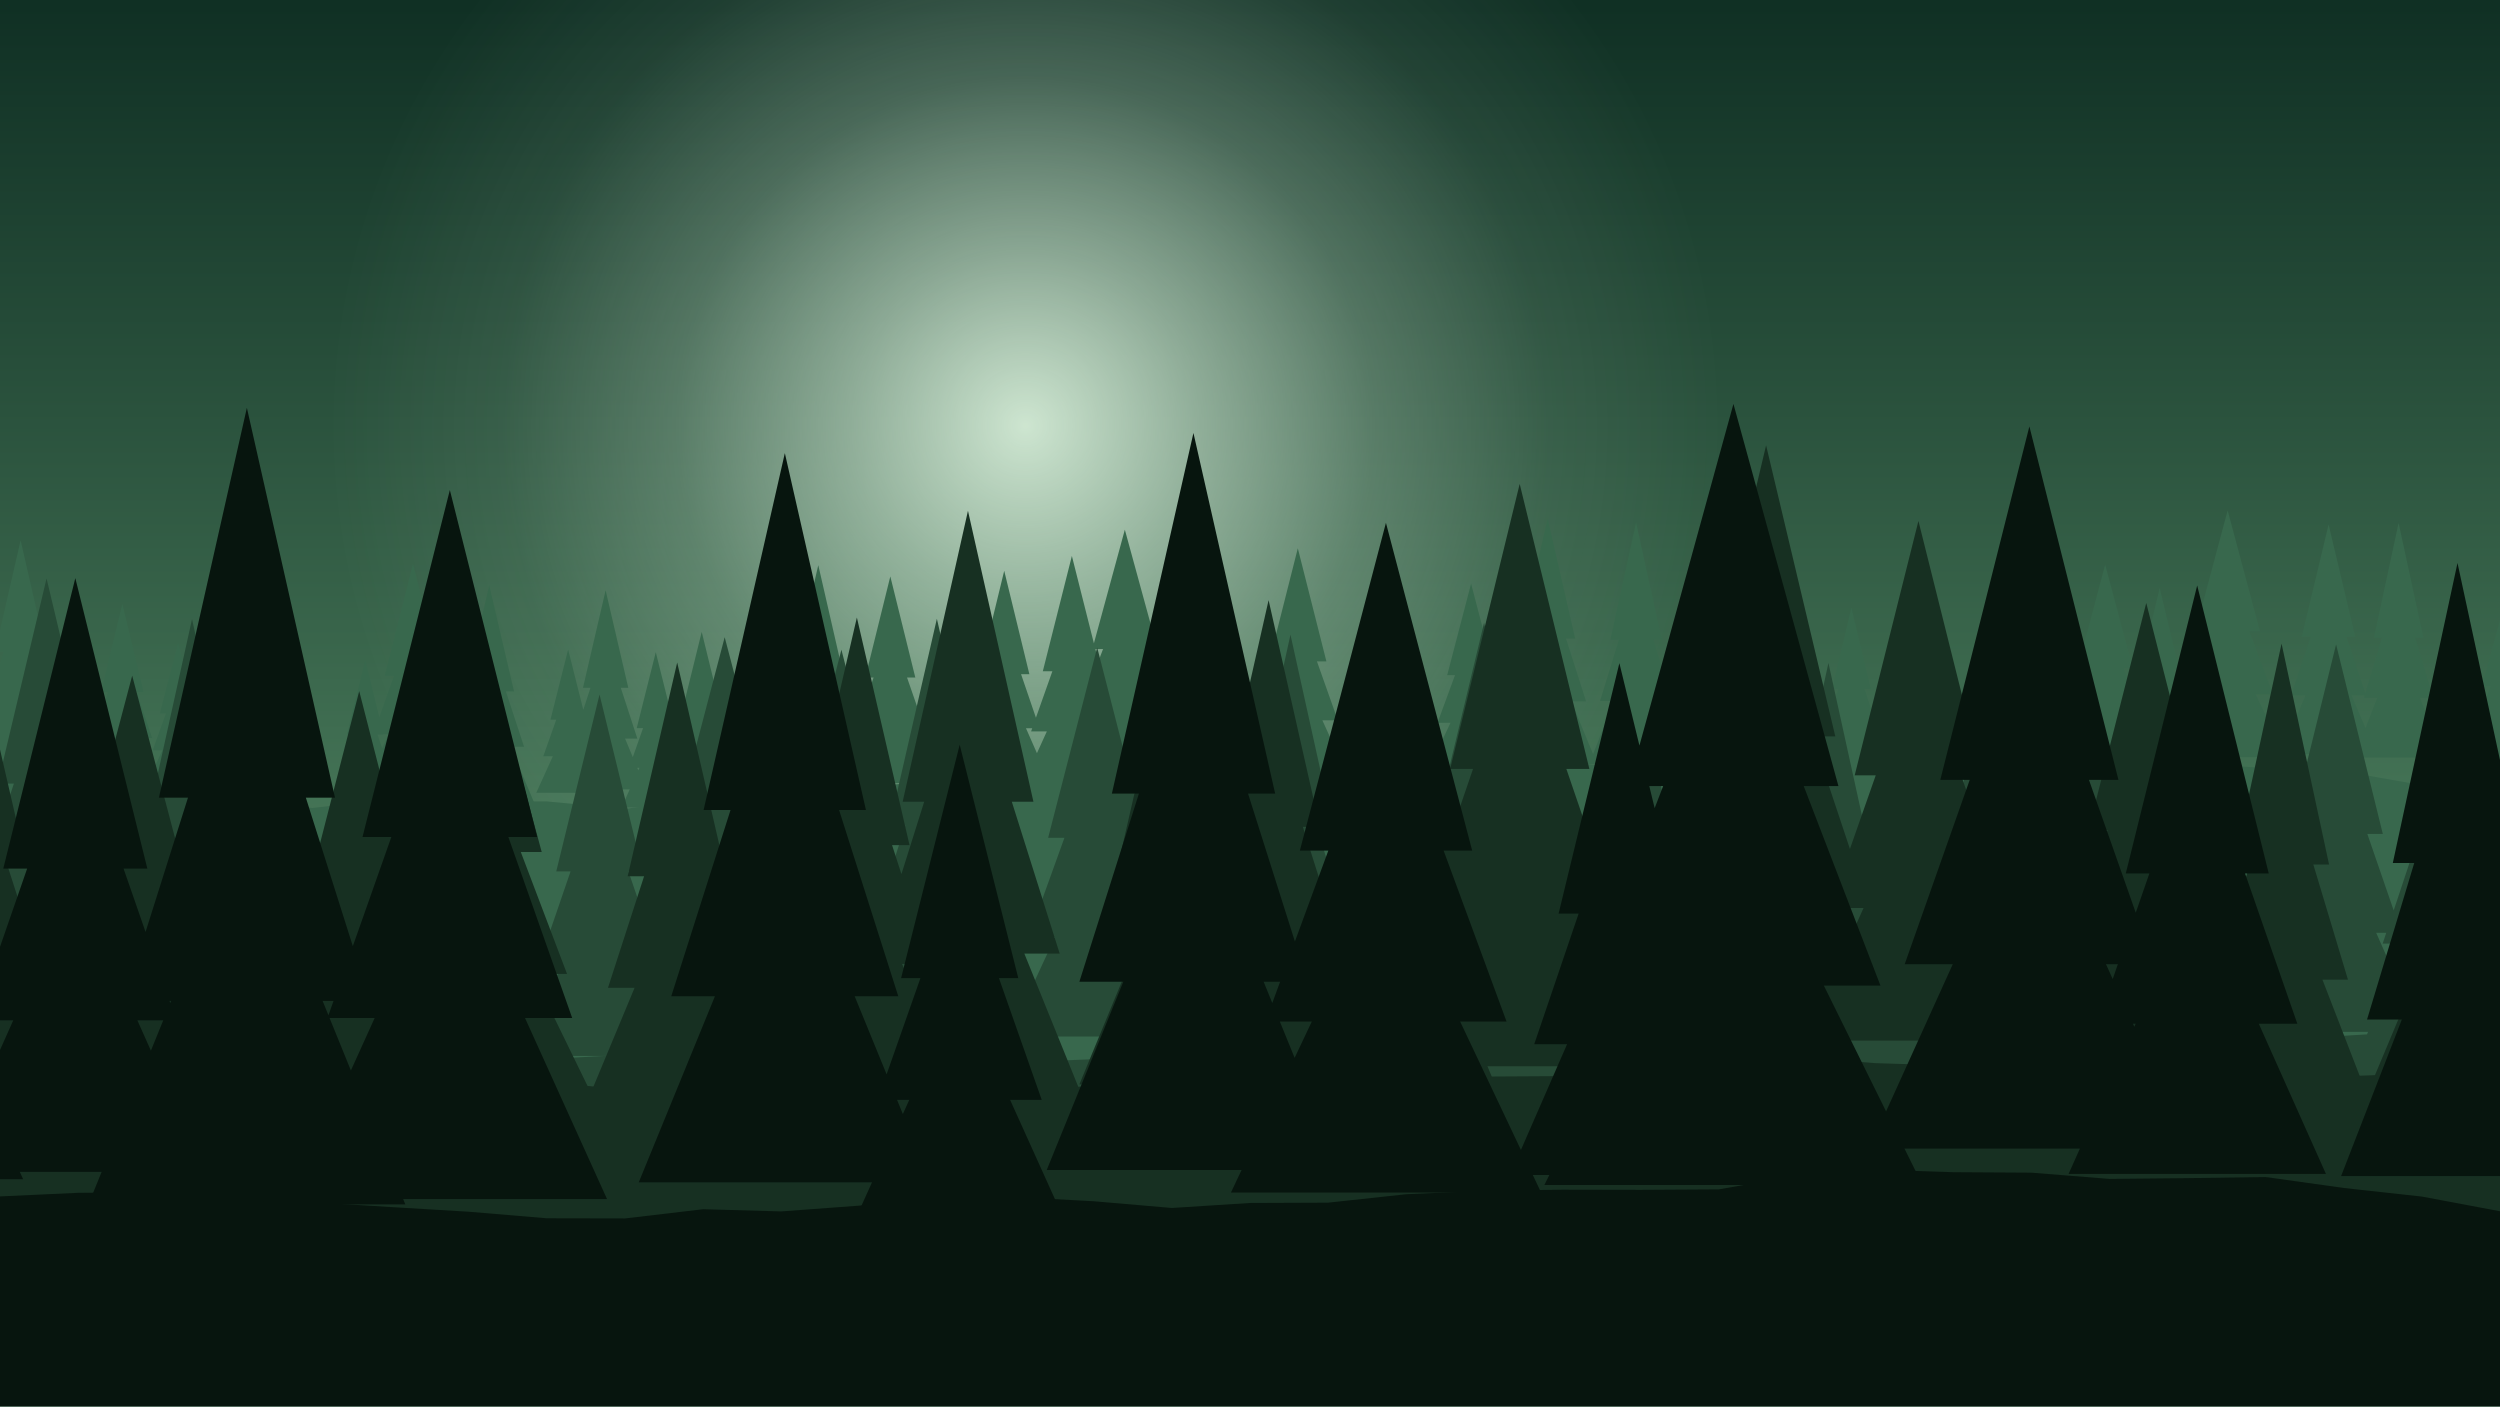
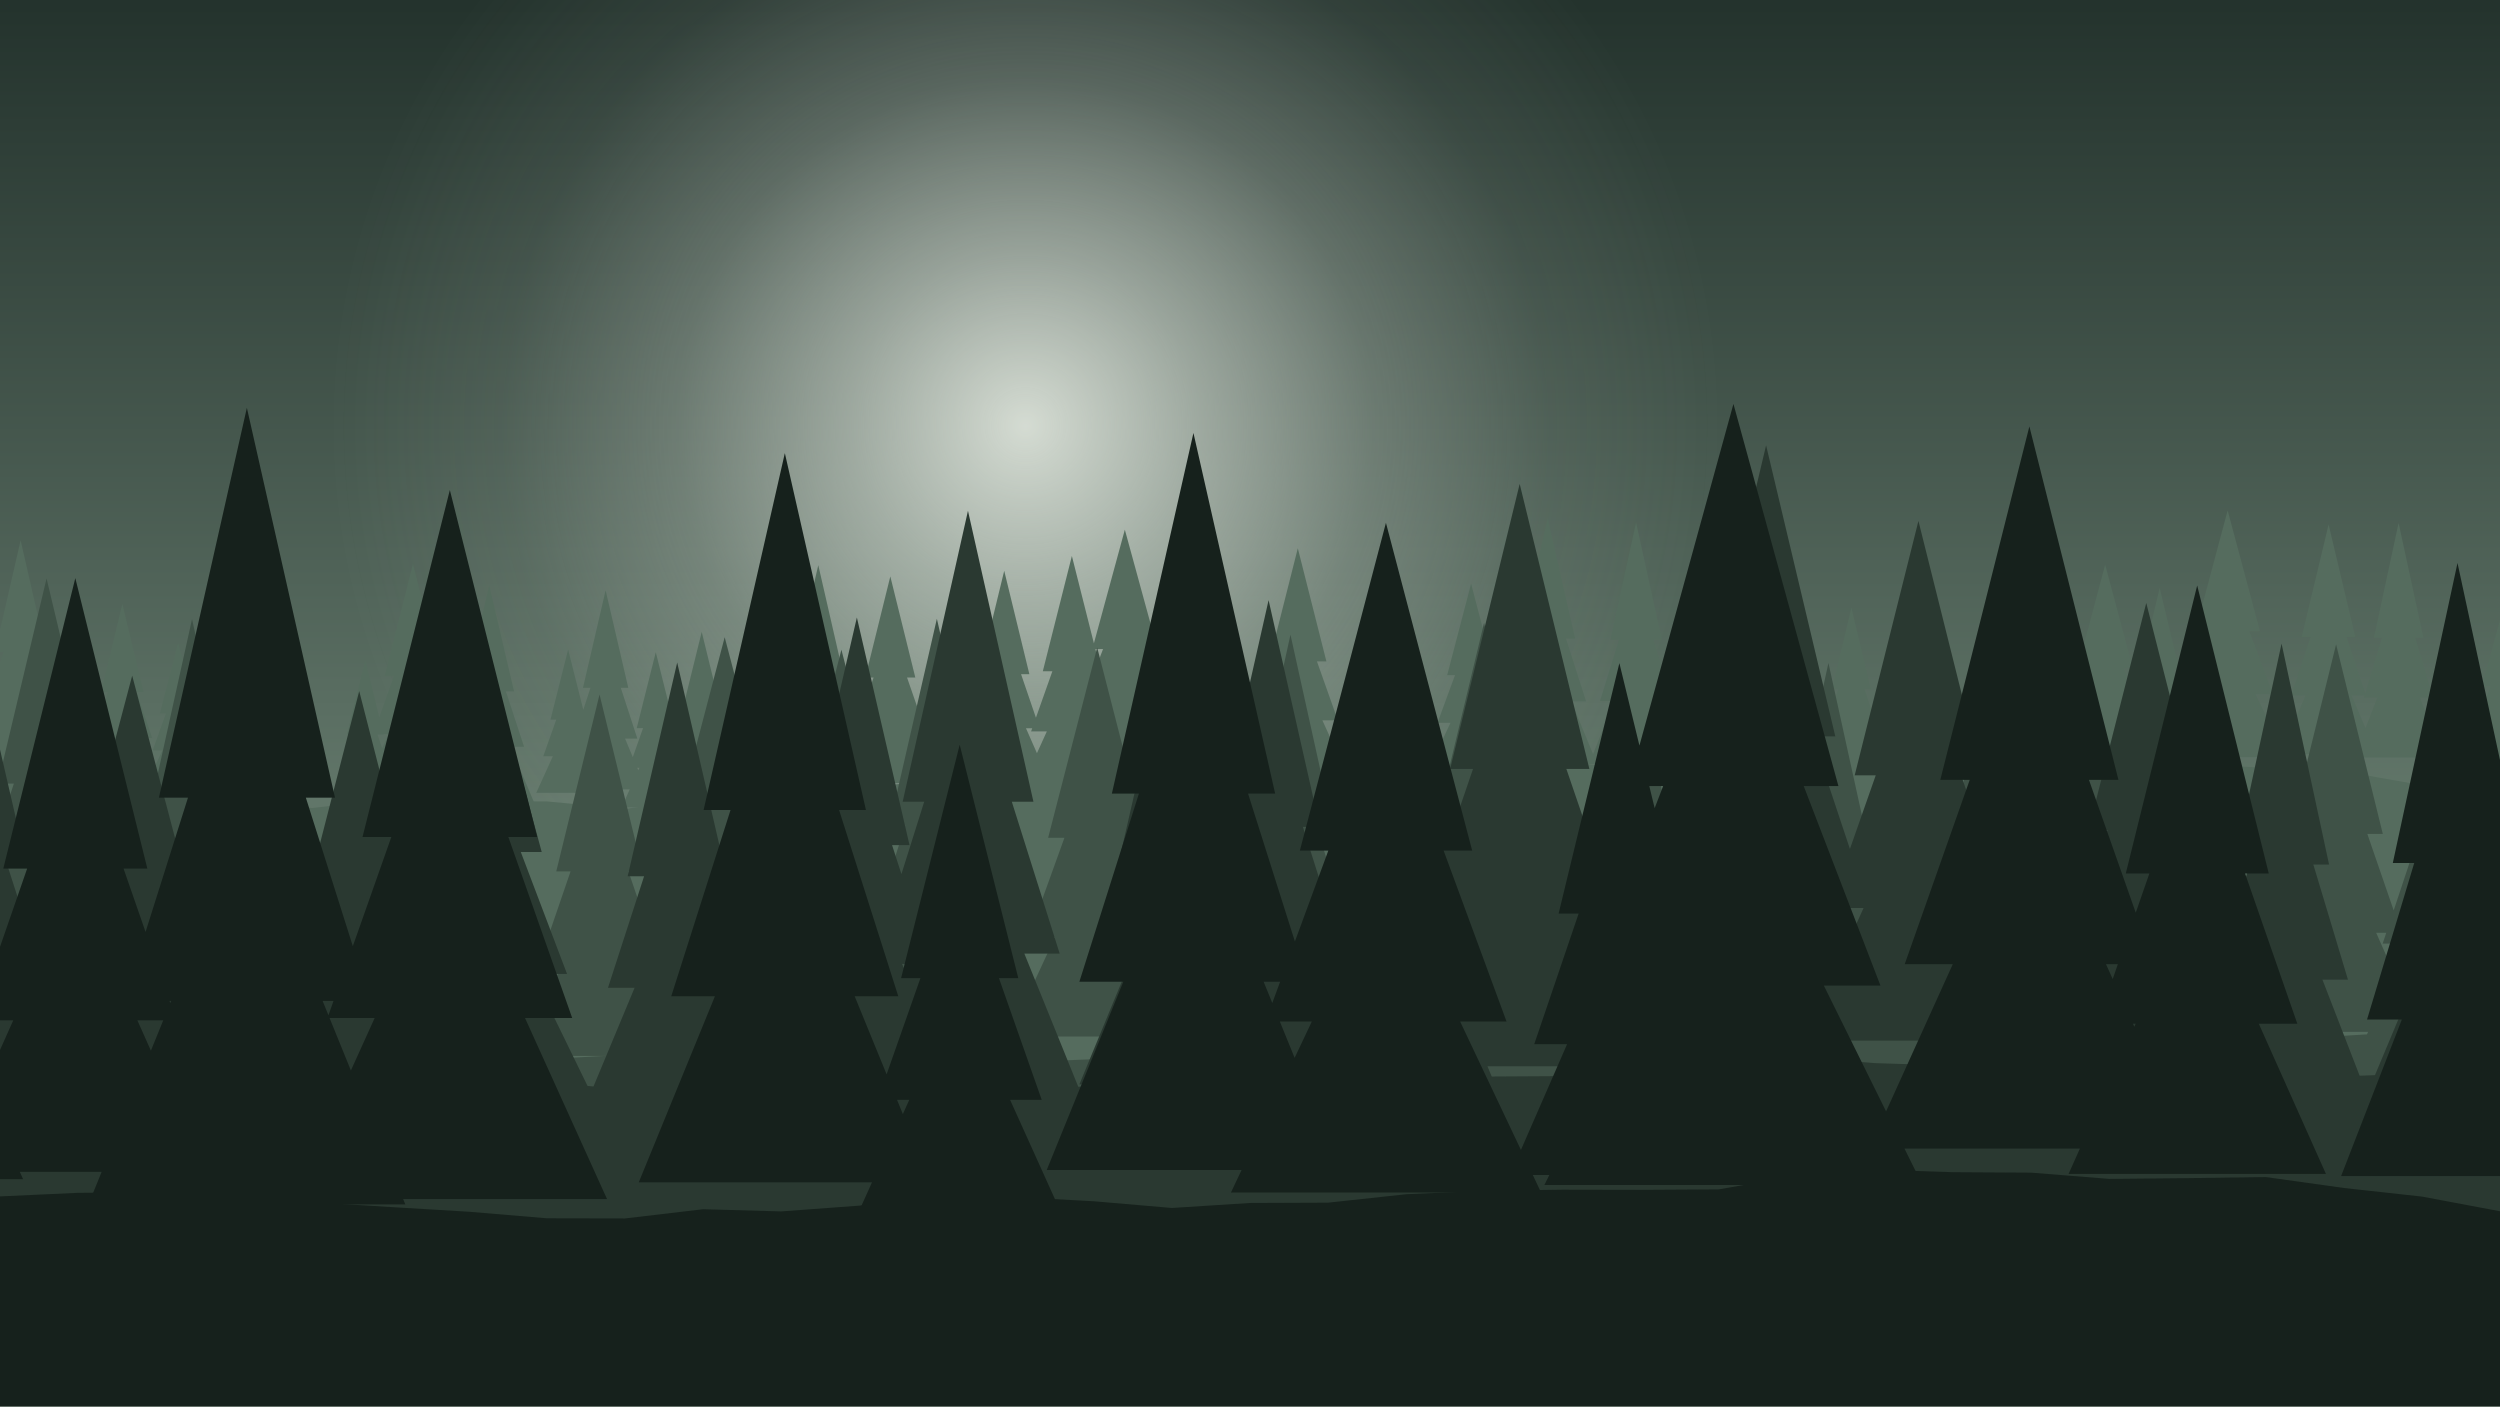
<svg xmlns="http://www.w3.org/2000/svg" viewBox="0 0 1600 900" width="1600" height="900" preserveAspectRatio="xMidYMid slice">
  <defs>
    <linearGradient id="l1" x1="0" y1="0" x2="0" y2="1">
-       <stop offset="0" stop-color="#103024" />
-       <stop offset="1" stop-color="#6aa57a" />
+       <stop offset="0" stop-color="#24332d" />
+       <stop offset="1" stop-color="#8fa896" />
    </linearGradient>
    <radialGradient id="g2">
-       <stop offset="0" stop-color="#eaffea" stop-opacity="0.85" />
-       <stop offset="0.25" stop-color="#eaffea" stop-opacity="0.527" />
-       <stop offset="0.5" stop-color="#eaffea" stop-opacity="0.238" />
-       <stop offset="0.75" stop-color="#eaffea" stop-opacity="0.068" />
-       <stop offset="1" stop-color="#eaffea" stop-opacity="0.0" />
+       <stop offset="0" stop-color="#eef3ea" stop-opacity="0.85" />
+       <stop offset="0.25" stop-color="#eef3ea" stop-opacity="0.527" />
+       <stop offset="0.5" stop-color="#eef3ea" stop-opacity="0.238" />
+       <stop offset="0.75" stop-color="#eef3ea" stop-opacity="0.068" />
+       <stop offset="1" stop-color="#eef3ea" stop-opacity="0.0" />
    </radialGradient>
  </defs>
  <rect width="1600" height="900" fill="url(#l1)" />
  <circle cx="656.3" cy="271.8" r="450" fill="url(#g2)" />
-   <path d="M-34.8,400.6L-22.7,446.8L-46.9,446.8zM-34.8,424.7L-17.9,471L-51.8,471zM-34.8,448.9L-13,495.1L-56.6,495.1zM13.2,345.8L29.5,417.2L-3.2,417.2zM13.2,383.1L36.1,454.5L-9.7,454.5zM13.2,420.4L42.6,491.8L-16.3,491.8zM78.3,386.5L91.9,442.9L64.7,442.9zM78.3,415.9L97.4,472.3L59.2,472.3zM78.3,445.3L102.8,501.8L53.8,501.8zM114,411.4L125.6,456.6L102.3,456.6zM114,434.9L130.3,480.2L97.7,480.2zM114,458.5L134.9,503.7L93,503.7zM136.7,400.1L147.8,450.1L125.6,450.1zM136.7,426.2L152.2,476.3L121.1,476.3zM136.7,452.3L156.6,502.4L116.7,502.4zM166.7,348.7L187.3,424.1L146,424.1zM166.7,388L195.6,463.5L137.7,463.5zM166.7,427.4L203.9,502.8L129.5,502.8zM233.8,422.3L245.4,470.1L222.1,470.1zM233.8,447.2L250.1,495L217.5,495zM233.8,472.2L254.7,519.9L212.8,519.9zM264.3,360.9L282.4,432.5L246.2,432.5zM264.3,398.2L289.7,469.9L238.9,469.9zM264.3,435.6L297,507.2L231.7,507.2zM313.1,374.6L329,442.5L297.2,442.5zM313.1,410L335.4,477.9L290.9,477.9zM313.1,445.4L341.7,513.3L284.5,513.3zM363.6,415.7L374.9,460.6L352.3,460.6zM363.6,439.1L379.4,484L347.7,484zM363.6,462.5L383.9,507.4L343.2,507.4zM387.6,377.8L402.1,440.2L373.1,440.2zM387.6,410.4L407.9,472.7L367.3,472.7zM387.6,442.9L413.6,505.2L361.6,505.2zM419.7,417.4L431.8,466L407.5,466zM419.7,442.8L436.7,491.4L402.6,491.4zM419.7,468.2L441.6,516.8L397.8,516.8zM449.1,404.4L463.1,461.6L435,461.6zM449.1,434.2L468.8,491.4L429.4,491.4zM449.1,464.1L474.4,521.3L423.8,521.3zM491.6,409.9L501.9,457.3L481.3,457.3zM491.6,434.6L506.1,482L477.2,482zM491.6,459.3L510.2,506.7L473.1,506.7zM523.7,361.7L539.7,431.5L507.6,431.5zM523.7,398.1L546.2,467.8L501.2,467.8zM523.7,434.5L552.6,504.2L494.8,504.2zM569.8,368.9L585.8,433.6L553.8,433.6zM569.8,402.7L592.2,467.4L547.4,467.4zM569.8,436.4L598.6,501.2L541,501.2zM612.6,407.1L624.4,451.8L600.8,451.8zM612.6,430.4L629.1,475.1L596.1,475.1zM612.6,453.7L633.8,498.5L591.4,498.5zM642.7,365.3L658.8,431.5L626.6,431.5zM642.7,399.9L665.3,466.1L620.1,466.1zM642.7,434.4L671.8,500.6L613.6,500.6zM686,355.8L704.6,429.6L667.4,429.6zM686,394.3L712.1,468.1L659.9,468.1zM686,432.8L719.5,506.6L652.5,506.6zM719.9,339L740.8,415.4L699.1,415.4zM719.9,378.9L749.1,455.3L690.7,455.3zM719.9,418.8L757.4,495.2L682.4,495.2zM787.4,410.7L798.5,454.9L776.2,454.9zM787.4,433.7L803,478L771.8,478zM787.4,456.8L807.4,501L767.3,501zM830.6,350.9L848.9,423.3L812.3,423.3zM830.6,388.7L856.2,461L805,461zM830.6,426.4L863.5,498.8L797.7,498.8zM884.9,344.8L902.6,418.3L867.2,418.3zM884.9,383.2L909.7,456.7L860.1,456.7zM884.9,421.5L916.8,495.1L853.1,495.1zM941.5,373.5L956.8,432.1L926.2,432.1zM941.5,404.1L963,462.6L920,462.6zM941.5,434.6L969.1,493.2L913.9,493.2zM990.5,331.8L1008.1,408.7L972.8,408.7zM990.5,371.9L1015.1,448.9L965.8,448.9zM990.5,412.1L1022.2,489L958.7,489zM1047.1,334.4L1063.6,409.5L1030.6,409.5zM1047.1,373.6L1070.2,448.7L1024,448.7zM1047.1,412.7L1076.7,487.9L1017.5,487.9zM1079.5,379.4L1092.8,435.2L1066.3,435.2zM1079.5,408.5L1098.1,464.3L1061,464.3zM1079.5,437.6L1103.4,493.5L1055.7,493.5zM1110.5,332L1127.1,408.9L1093.9,408.9zM1110.5,372.1L1133.7,449.1L1087.2,449.1zM1110.5,412.3L1140.4,489.2L1080.6,489.2zM1150.5,385.7L1163.3,439.7L1137.7,439.7zM1150.5,413.8L1168.4,467.8L1132.6,467.8zM1150.5,442L1173.5,496L1127.5,496zM1184.9,388.9L1197.3,440.9L1172.5,440.9zM1184.9,416L1202.3,468L1167.5,468zM1184.9,443.1L1207.3,495.2L1162.5,495.2zM1224.6,381.8L1236.6,437.3L1212.5,437.3zM1224.6,410.7L1241.5,466.3L1207.7,466.3zM1224.6,439.7L1246.3,495.3L1202.9,495.3zM1272.7,384.8L1284.2,437.1L1261.3,437.1zM1272.7,412.1L1288.8,464.4L1256.7,464.4zM1272.7,439.4L1293.4,491.7L1252.1,491.7zM1302,369L1317.5,427.7L1286.4,427.7zM1302,399.6L1323.7,458.4L1280.2,458.4zM1302,430.3L1329.9,489L1274,489zM1347.3,361.4L1365,427.5L1329.7,427.5zM1347.3,395.9L1372,462.1L1322.6,462.1zM1347.3,430.4L1379.1,496.6L1315.5,496.6zM1382.2,376.3L1394.7,428.5L1369.7,428.5zM1382.2,403.5L1399.7,455.7L1364.8,455.7zM1382.2,430.7L1404.7,482.9L1359.8,482.9zM1425.7,326.7L1446.4,404L1405,404zM1425.7,367L1454.7,444.3L1396.7,444.3zM1425.7,407.3L1463,484.6L1388.4,484.6zM1490.3,335.7L1507.4,407.6L1473.1,407.6zM1490.3,373.2L1514.3,445.1L1466.3,445.1zM1490.3,410.7L1521.1,482.7L1459.4,482.7zM1535.1,334.7L1551,408.2L1519.3,408.2zM1535.1,373L1557.3,446.5L1512.9,446.5zM1535.1,411.4L1563.6,484.8L1506.6,484.8zM1570.9,373.9L1584.8,434L1557,434zM1570.9,405.3L1590.4,465.4L1551.4,465.4zM1570.9,436.6L1595.9,496.8L1545.8,496.8zM1605.4,377.2L1622.5,439.2L1588.4,439.2zM1605.4,409.5L1629.3,471.6L1581.6,471.6zM1605.4,441.9L1636.1,504L1574.7,504zM1636.5,398.1L1651.3,452.3L1621.7,452.3zM1636.5,426.4L1657.3,480.6L1615.8,480.6zM1636.5,454.7L1663.2,508.9L1609.8,508.9z" fill="#38684d" />
-   <polygon points="0,490 50,499.3 100,503.2 150,512.6 200,517.1 250,511.3 300,512.8 350,512.9 400,517.7 450,510.7 500,508.8 550,504.4 600,499.2 650,504.9 700,503.4 750,505.5 800,506 850,498.8 900,497.5 950,496 1000,487.4 1050,492.7 1100,494.4 1150,492.7 1200,494.2 1250,490.2 1300,493.6 1350,488.7 1400,488.8 1450,491.4 1500,493.7 1550,502.5 1600,507.8 1600,900 0,900" fill="#38684d" />
-   <g fill="#4c8a66" fill-opacity="0.4">
+   <path d="M-34.8,400.6L-22.7,446.8L-46.9,446.8zM-34.8,424.7L-17.9,471L-51.8,471zM-34.8,448.9L-13,495.1L-56.6,495.1zM13.2,345.8L29.5,417.2L-3.2,417.2zM13.2,383.1L36.1,454.5L-9.7,454.5zM13.2,420.4L42.6,491.8L-16.3,491.8zM78.3,386.5L91.9,442.9L64.7,442.9zM78.3,415.9L97.4,472.3L59.2,472.3zM78.3,445.3L102.8,501.8L53.8,501.8zM114,411.4L125.6,456.6L102.3,456.6zM114,434.9L130.3,480.2L97.7,480.2zM114,458.5L134.9,503.7L93,503.7zM136.7,400.1L147.8,450.1L125.6,450.1zM136.7,426.2L152.2,476.3L121.1,476.3zM136.7,452.3L156.6,502.4L116.7,502.4zM166.7,348.7L187.3,424.1L146,424.1zM166.7,388L195.6,463.5L137.7,463.5zM166.7,427.4L203.9,502.8L129.5,502.8zM233.8,422.3L245.4,470.1L222.1,470.1zM233.8,447.2L250.1,495L217.5,495zM233.8,472.2L254.7,519.9L212.8,519.9zM264.3,360.9L282.4,432.5L246.2,432.5zM264.3,398.2L289.7,469.9L238.9,469.9zM264.3,435.6L297,507.2L231.7,507.2zM313.1,374.6L329,442.5L297.2,442.5zM313.1,410L335.4,477.9L290.9,477.9zM313.1,445.4L341.7,513.3L284.5,513.3zM363.6,415.7L374.9,460.6L352.3,460.6zM363.6,439.1L379.4,484L347.7,484zM363.6,462.5L383.9,507.4L343.2,507.4zM387.6,377.8L402.1,440.2L373.1,440.2zM387.6,410.4L407.9,472.7L367.3,472.7zM387.6,442.9L413.6,505.2L361.6,505.2zM419.7,417.4L431.8,466L407.5,466zM419.7,442.8L436.7,491.4L402.6,491.4zM419.7,468.2L441.6,516.8L397.8,516.8zM449.1,404.4L463.1,461.6L435,461.6zM449.1,434.2L468.8,491.4L429.4,491.4zM449.1,464.1L474.4,521.3L423.8,521.3zM491.6,409.9L501.9,457.3L481.3,457.3zM491.6,434.6L506.1,482L477.2,482zM491.6,459.3L510.2,506.7L473.1,506.7zM523.7,361.7L539.7,431.5L507.6,431.5zM523.7,398.1L546.2,467.8L501.2,467.8zM523.7,434.5L552.6,504.2L494.8,504.2zM569.8,368.9L585.8,433.6L553.8,433.6zM569.8,402.7L592.2,467.4L547.4,467.4zM569.8,436.4L598.6,501.2L541,501.2zM612.6,407.1L624.4,451.8L600.8,451.8zM612.6,430.4L629.1,475.1L596.1,475.1zM612.6,453.7L633.8,498.5L591.4,498.5zM642.7,365.3L658.8,431.5L626.6,431.5zM642.7,399.9L665.3,466.1L620.1,466.1zM642.7,434.4L671.8,500.6L613.6,500.6zM686,355.8L704.6,429.6L667.4,429.6zM686,394.3L712.1,468.1L659.9,468.1zM686,432.8L719.5,506.6L652.5,506.6zM719.9,339L740.8,415.4L699.1,415.4zM719.9,378.9L749.1,455.3L690.7,455.3zM719.9,418.8L757.4,495.2L682.4,495.2zM787.4,410.7L798.5,454.9L776.2,454.9zM787.4,433.7L803,478L771.8,478zM787.4,456.8L807.4,501L767.3,501zM830.6,350.9L848.9,423.3L812.3,423.3zM830.6,388.7L856.2,461L805,461zM830.6,426.4L863.5,498.8L797.7,498.8zM884.9,344.8L902.6,418.3L867.2,418.3zM884.9,383.2L909.7,456.7L860.1,456.7zM884.9,421.5L916.8,495.1L853.1,495.1zM941.5,373.5L956.8,432.1L926.2,432.1zM941.5,404.1L963,462.6L920,462.6zM941.5,434.6L969.1,493.2L913.9,493.2zM990.5,331.8L1008.1,408.7L972.8,408.7zM990.5,371.9L1015.1,448.9L965.8,448.9zM990.5,412.1L1022.2,489L958.7,489zM1047.1,334.4L1063.6,409.5L1030.6,409.5zM1047.1,373.6L1070.2,448.7L1024,448.7zM1047.1,412.7L1076.7,487.9L1017.5,487.9zM1079.5,379.4L1092.8,435.2L1066.3,435.2zM1079.5,408.5L1098.1,464.3L1061,464.3zM1079.5,437.6L1103.4,493.5L1055.7,493.5zM1110.5,332L1127.1,408.9L1093.9,408.9zM1110.5,372.1L1133.7,449.1L1087.2,449.1zM1110.5,412.3L1140.4,489.2L1080.6,489.2zM1150.5,385.7L1163.3,439.7L1137.7,439.7zM1150.5,413.8L1168.4,467.8L1132.6,467.8zM1150.5,442L1173.5,496L1127.5,496zM1184.9,388.9L1197.3,440.9L1172.5,440.9zM1184.9,416L1202.3,468L1167.5,468zM1184.9,443.1L1207.3,495.2L1162.5,495.2zM1224.6,381.8L1236.6,437.3L1212.5,437.3zM1224.6,410.7L1241.5,466.3L1207.7,466.3zM1224.6,439.7L1246.3,495.3L1202.9,495.3zM1272.7,384.8L1284.2,437.1L1261.3,437.1zM1272.7,412.1L1288.8,464.4L1256.7,464.4zM1272.7,439.4L1293.4,491.7L1252.1,491.7zM1302,369L1317.5,427.7L1286.4,427.7zM1302,399.6L1323.7,458.4L1280.2,458.4zM1302,430.3L1329.9,489L1274,489zM1347.3,361.4L1365,427.5L1329.7,427.5zM1347.3,395.9L1372,462.1L1322.6,462.1zM1347.3,430.4L1379.1,496.6L1315.5,496.6zM1382.2,376.3L1394.7,428.5L1369.7,428.5zM1382.2,403.5L1399.7,455.7L1364.8,455.7zM1382.2,430.7L1404.7,482.9L1359.8,482.9zM1425.7,326.7L1446.4,404L1405,404zM1425.7,367L1454.7,444.3L1396.7,444.3zM1425.7,407.3L1463,484.6L1388.4,484.6zM1490.3,335.7L1507.4,407.6L1473.1,407.6zM1490.3,373.2L1514.3,445.1L1466.3,445.1zM1490.3,410.7L1521.1,482.7L1459.4,482.7zM1535.1,334.7L1551,408.2L1519.3,408.2zM1535.1,373L1557.3,446.5L1512.9,446.5zM1535.1,411.4L1563.6,484.8L1506.6,484.8zM1570.9,373.9L1584.8,434L1557,434zM1570.9,405.3L1590.4,465.4L1551.4,465.4zM1570.9,436.6L1595.9,496.8L1545.8,496.8zM1605.4,377.2L1622.5,439.2L1588.4,439.2zM1605.4,409.5L1629.3,471.6L1581.6,471.6zM1605.4,441.9L1636.1,504L1574.7,504zM1636.5,398.1L1651.3,452.3L1621.7,452.3zM1636.5,426.4L1657.3,480.6L1615.8,480.6zM1636.5,454.7L1663.2,508.9L1609.8,508.9z" fill="#556c5e" />
+   <polygon points="0,490 50,499.3 100,503.2 150,512.6 200,517.1 250,511.3 300,512.8 350,512.9 400,517.7 450,510.7 500,508.8 550,504.4 600,499.2 650,504.9 700,503.4 750,505.5 800,506 850,498.8 900,497.5 950,496 1000,487.4 1050,492.7 1100,494.4 1150,492.7 1200,494.2 1250,490.2 1300,493.6 1350,488.7 1400,488.8 1450,491.4 1500,493.7 1550,502.5 1600,507.8 1600,900 0,900" fill="#556c5e" />
+   <g fill="#6f8a78" fill-opacity="0.4">
    <ellipse cx="-628.5" cy="550.4" rx="164.2" ry="10.4" />
  </g>
-   <g fill="#4c8a66" fill-opacity="0.4">
+   <g fill="#6f8a78" fill-opacity="0.4">
    <ellipse cx="-567.3" cy="611" rx="133.6" ry="5.5" />
  </g>
-   <path d="M-50.4,460L-26.6,553.6L-74.2,553.6zM-50.4,508.8L-17.1,602.4L-83.8,602.4zM-50.4,557.7L-7.5,651.3L-93.3,651.3zM29.8,370.2L61.1,501.5L-1.4,501.5zM29.8,438.7L73.6,569.9L-13.9,569.9zM29.8,507.2L86.1,638.4L-26.4,638.4zM122.9,396.2L151.2,524.1L94.6,524.1zM122.9,462.9L162.5,590.7L83.3,590.7zM122.9,529.6L173.8,657.4L72,657.4zM230.1,451.1L258.6,562L201.6,562zM230.1,509L270,619.8L190.2,619.8zM230.1,566.8L281.3,677.6L178.8,677.6zM316.1,475.4L337.7,571.3L294.5,571.3zM316.1,525.4L346.3,621.4L285.8,621.4zM316.1,575.5L355,671.4L277.2,671.4zM383.7,444.5L411.4,557.7L356,557.7zM383.7,503.6L422.4,616.8L344.9,616.8zM383.7,562.6L433.5,675.8L333.9,675.8zM463.8,407.8L497.5,536.3L430.1,536.3zM463.8,474.8L511,603.4L416.6,603.4zM463.8,541.9L524.5,670.4L403.1,670.4zM538.5,415.8L569.6,537L507.3,537zM538.5,479L582.1,600.2L494.8,600.2zM538.5,542.3L594.5,663.5L482.4,663.5zM599.6,396L629.8,528.2L569.3,528.2zM599.6,465L641.9,597.2L557.3,597.2zM599.6,533.9L653.9,666.1L545.2,666.1zM702.2,414.4L733.5,536.2L670.8,536.2zM702.2,478L746.1,599.8L658.3,599.8zM702.2,541.5L758.6,663.4L645.7,663.4zM769.2,489.3L791.8,582.2L746.6,582.2zM769.2,537.7L800.9,630.6L737.6,630.6zM769.2,586.2L809.9,679.1L728.5,679.1zM825.9,406.2L855,537.9L796.9,537.9zM825.9,474.9L866.6,606.6L785.3,606.6zM825.9,543.6L878.2,675.3L773.6,675.3zM893.5,425.9L922.4,544.7L864.5,544.7zM893.5,487.9L934,606.6L853,606.6zM893.5,549.8L945.5,668.6L841.4,668.6zM949.8,398.6L980.5,526.4L919.1,526.4zM949.8,465.3L992.7,593L906.8,593zM949.8,531.9L1005,659.7L894.5,659.7zM1056.9,474.9L1077.3,569.4L1036.4,569.4zM1056.9,524.2L1085.5,618.7L1028.2,618.7zM1056.9,573.5L1093.7,668L1020,668zM1094.9,431.5L1124.2,547.2L1065.6,547.2zM1094.9,491.9L1135.9,607.6L1053.8,607.6zM1094.9,552.3L1147.7,668.1L1042.1,668.1zM1170.2,424.3L1197.2,547.2L1143.3,547.2zM1170.2,488.4L1207.9,611.3L1132.5,611.3zM1170.2,552.5L1218.7,675.4L1121.7,675.4zM1220.9,441.6L1247.6,562.2L1194.2,562.2zM1220.9,504.6L1258.2,625.2L1183.6,625.2zM1220.9,567.5L1268.9,688.1L1172.9,688.1zM1272.8,427.4L1301.4,556L1244.3,556zM1272.8,494.5L1312.8,623.2L1232.8,623.2zM1272.8,561.6L1324.2,690.3L1221.4,690.3zM1344.7,458.5L1371.4,568.5L1318,568.5zM1344.7,515.9L1382,625.9L1307.4,625.9zM1344.7,573.3L1392.7,683.3L1296.7,683.3zM1406.2,468.8L1430.6,570.2L1381.9,570.2zM1406.2,521.7L1440.3,623.1L1372.2,623.1zM1406.2,574.6L1450,676L1362.5,676zM1495.1,412.4L1525,533.7L1465.2,533.7zM1495.1,475.7L1536.9,597L1453.3,597zM1495.1,539L1548.8,660.4L1441.4,660.4zM1563.4,427.7L1591,543.5L1535.9,543.5zM1563.4,488.1L1602,603.9L1524.9,603.9zM1563.4,548.5L1613,664.3L1513.9,664.3zM1660.5,381.7L1691.3,508.5L1629.7,508.5zM1660.5,447.9L1703.6,574.7L1617.4,574.7zM1660.5,514.1L1715.9,640.9L1605.1,640.9z" fill="#274b37" />
-   <polygon points="0,653.9 50,657.3 100,662.5 150,671.3 200,676.2 250,677.6 300,681.7 350,677.8 400,675.1 450,669.7 500,671.6 550,680.5 600,682.3 650,679.8 700,677.9 750,677 800,672.5 850,669.7 900,669.3 950,669.5 1000,672.1 1050,676.9 1100,682.5 1150,686.4 1200,685.3 1250,689.3 1300,690.4 1350,687.9 1400,681.2 1450,673.6 1500,662.9 1550,659.8 1600,653.9 1600,900 0,900" fill="#274b37" />
-   <g fill="#4c8a66" fill-opacity="0.4">
+   <path d="M-50.4,460L-26.6,553.6L-74.2,553.6zM-50.4,508.8L-17.1,602.4L-83.8,602.4zM-50.4,557.7L-7.5,651.3L-93.3,651.3zM29.8,370.2L61.1,501.5L-1.4,501.5zM29.8,438.7L73.6,569.9L-13.9,569.9zM29.8,507.2L86.1,638.4L-26.4,638.4zM122.9,396.2L151.2,524.1L94.6,524.1zM122.9,462.9L162.5,590.7L83.3,590.7zM122.9,529.6L173.8,657.4L72,657.4zM230.1,451.1L258.6,562L201.6,562zM230.1,509L270,619.8L190.2,619.8zM230.1,566.8L281.3,677.6L178.8,677.6zM316.1,475.4L337.7,571.3L294.5,571.3zM316.1,525.4L346.3,621.4L285.8,621.4zM316.1,575.5L355,671.4L277.2,671.4zM383.7,444.5L411.4,557.7L356,557.7zM383.7,503.6L422.4,616.8L344.9,616.8zM383.7,562.6L433.5,675.8L333.9,675.8zM463.8,407.8L497.5,536.3L430.1,536.3zM463.8,474.8L511,603.4L416.6,603.4zM463.8,541.9L524.5,670.4L403.1,670.4zM538.5,415.8L569.6,537L507.3,537zM538.5,479L582.1,600.2L494.8,600.2zM538.5,542.3L594.5,663.5L482.4,663.5zM599.6,396L629.8,528.2L569.3,528.2zM599.6,465L641.9,597.2L557.3,597.2zM599.6,533.9L653.9,666.1L545.2,666.1zM702.2,414.4L733.5,536.2L670.8,536.2zM702.2,478L746.1,599.8L658.3,599.8zM702.2,541.5L758.6,663.4L645.7,663.4zM769.2,489.3L791.8,582.2L746.6,582.2zM769.2,537.7L800.9,630.6L737.6,630.6zM769.2,586.2L809.9,679.1L728.5,679.1zM825.9,406.2L855,537.9L796.9,537.9zM825.9,474.9L866.6,606.6L785.3,606.6zM825.9,543.6L878.2,675.3L773.6,675.3zM893.5,425.9L922.4,544.7L864.5,544.7zM893.5,487.9L934,606.6L853,606.6zM893.5,549.8L945.5,668.6L841.4,668.6zM949.8,398.6L980.5,526.4L919.1,526.4zM949.8,465.3L992.7,593L906.8,593zM949.8,531.9L1005,659.7L894.5,659.7zM1056.9,474.9L1077.3,569.4L1036.4,569.4zM1056.9,524.2L1085.5,618.7L1028.2,618.7zM1056.9,573.5L1093.7,668L1020,668zM1094.9,431.5L1124.2,547.2L1065.6,547.2zM1094.9,491.9L1135.9,607.6L1053.8,607.6zM1094.9,552.3L1147.7,668.1L1042.1,668.1zM1170.2,424.3L1197.2,547.2L1143.3,547.2zM1170.2,488.4L1207.9,611.3L1132.5,611.3zM1170.2,552.5L1218.7,675.4L1121.7,675.4zM1220.9,441.6L1247.6,562.2L1194.2,562.2zM1220.9,504.6L1258.2,625.2L1183.6,625.2zM1220.9,567.5L1268.9,688.1L1172.9,688.1zM1272.8,427.4L1301.4,556L1244.3,556zM1272.8,494.5L1312.8,623.2L1232.8,623.2zM1272.8,561.6L1324.2,690.3L1221.4,690.3zM1344.7,458.5L1371.4,568.5L1318,568.5zM1344.7,515.9L1382,625.9L1307.4,625.9zM1344.7,573.3L1392.7,683.3L1296.7,683.3zM1406.2,468.8L1430.6,570.2L1381.9,570.2zM1406.2,521.7L1440.3,623.1L1372.2,623.1zM1406.2,574.6L1450,676L1362.5,676zM1495.1,412.4L1525,533.7L1465.2,533.7zM1495.1,475.7L1536.9,597L1453.3,597zM1495.1,539L1548.8,660.4L1441.4,660.4zM1563.4,427.7L1591,543.5L1535.9,543.5zM1563.4,488.1L1602,603.9L1524.9,603.9zM1563.4,548.5L1613,664.3L1513.9,664.3zM1660.5,381.7L1691.3,508.5L1629.7,508.5zM1660.5,447.9L1703.6,574.7L1617.4,574.7zM1660.5,514.1L1715.9,640.9L1605.1,640.9z" fill="#3f5247" />
+   <polygon points="0,653.9 50,657.3 100,662.5 150,671.3 200,676.2 250,677.6 300,681.7 350,677.8 400,675.1 450,669.7 500,671.6 550,680.5 600,682.3 650,679.8 700,677.9 750,677 800,672.5 850,669.7 900,669.3 950,669.5 1000,672.1 1050,676.9 1100,682.5 1150,686.4 1200,685.3 1250,689.3 1300,690.4 1350,687.9 1400,681.2 1450,673.6 1500,662.9 1550,659.8 1600,653.9 1600,900 0,900" fill="#3f5247" />
+   <g fill="#6f8a78" fill-opacity="0.4">
    <ellipse cx="-664.2" cy="643.7" rx="182.1" ry="11.3" />
  </g>
-   <g fill="#4c8a66" fill-opacity="0.4">
+   <g fill="#6f8a78" fill-opacity="0.4">
    <ellipse cx="-598.2" cy="675.9" rx="149.1" ry="10.9" />
  </g>
-   <path d="M-97.9,458.5L-62.6,587.5L-133.3,587.5zM-97.9,525.8L-48.4,654.9L-147.4,654.9zM-97.9,593.2L-34.3,722.2L-161.6,722.2zM-21.1,388.3L16.8,552.4L-59,552.4zM-21.1,473.9L31.9,638L-74.1,638zM-21.1,559.5L47.1,723.6L-89.3,723.6zM84.6,432.4L121.2,571.1L47.9,571.1zM84.6,504.8L135.9,643.5L33.2,643.5zM84.6,577.2L150.6,715.9L18.6,715.9zM229.9,442.3L261.5,565.5L198.2,565.5zM229.9,506.6L274.2,629.8L185.6,629.8zM229.9,570.9L286.9,694.1L172.9,694.1zM306.2,395.8L346.7,545.3L265.8,545.3zM306.2,473.8L362.9,623.3L249.6,623.3zM306.2,551.8L379.1,701.3L233.4,701.3zM433.4,424L465,560.8L401.7,560.8zM433.4,495.4L477.6,632.2L389.1,632.2zM433.4,566.7L490.3,703.6L376.4,703.6zM548.4,395.2L582.1,540.9L514.7,540.9zM548.4,471.2L595.5,616.9L501.2,616.9zM548.4,547.3L609,693L487.7,693zM619.5,326.9L661.4,513.1L577.7,513.1zM619.5,424.1L678.2,610.3L560.9,610.3zM619.5,521.2L694.9,707.4L544.2,707.4zM745.9,421.2L776.6,554.7L715.3,554.7zM745.9,490.9L788.8,624.3L703,624.3zM745.9,560.5L801.1,694L690.8,694zM811.9,384.1L844.7,529.2L779.1,529.2zM811.9,459.8L857.8,604.9L766,604.9zM811.9,535.5L870.9,680.6L752.9,680.6zM899.5,408.1L931.7,548.9L867.2,548.9zM899.5,481.5L944.6,622.3L854.3,622.3zM899.5,555L957.5,695.8L841.5,695.8zM972.6,309.7L1017.2,492.1L928.1,492.1zM972.6,404.8L1035,587.2L910.2,587.2zM972.6,500L1052.8,682.4L892.4,682.4zM1130.3,285L1174.6,471.3L1086,471.3zM1130.3,382.2L1192.3,568.4L1068.3,568.4zM1130.3,479.4L1210,665.6L1050.6,665.6zM1227.8,333.4L1268.5,496.2L1187,496.2zM1227.8,418.3L1284.8,581.1L1170.7,581.1zM1227.8,503.2L1301.1,666L1154.4,666zM1373.6,385.9L1410.6,531.3L1336.6,531.3zM1373.6,461.7L1425.3,607.1L1321.8,607.1zM1373.6,537.6L1440.1,683L1307.1,683zM1460.2,411.9L1490.6,553.3L1429.7,553.3zM1460.2,485.7L1502.7,627L1417.6,627zM1460.2,559.4L1514.9,700.7L1405.4,700.7zM1576.7,409.1L1608.7,546.6L1544.7,546.6zM1576.7,480.9L1621.5,618.4L1531.9,618.4zM1576.7,552.6L1634.3,690.2L1519.1,690.2zM1636.6,372L1673.4,521L1599.7,521zM1636.6,449.7L1688.1,598.8L1585,598.8zM1636.6,527.5L1702.8,676.5L1570.3,676.5z" fill="#173022" />
-   <polygon points="0,727 50,719.7 100,718.2 150,713 200,703.4 250,698.9 300,693.9 350,692.4 400,697.4 450,702.8 500,705.3 550,703.5 600,704.8 650,697.6 700,695 750,694.7 800,694.6 850,689.5 900,684.3 950,689 1000,688.7 1050,683.2 1100,678 1150,676.5 1200,680.4 1250,682 1300,691.5 1350,690 1400,688 1450,689.6 1500,688.8 1550,687 1600,679.7 1600,900 0,900" fill="#173022" />
-   <g fill="#4c8a66" fill-opacity="0.4">
+   <path d="M-97.9,458.5L-62.6,587.5L-133.3,587.5zM-97.9,525.8L-48.4,654.9L-147.4,654.9zM-97.9,593.2L-34.3,722.2L-161.6,722.2zM-21.1,388.3L16.8,552.4L-59,552.4zM-21.1,473.9L31.9,638L-74.1,638zM-21.1,559.5L47.1,723.6L-89.3,723.6zM84.6,432.4L121.2,571.1L47.9,571.1zM84.6,504.8L135.9,643.5L33.2,643.5zM84.6,577.2L150.6,715.9L18.6,715.9zM229.9,442.3L261.5,565.5L198.2,565.5zM229.9,506.6L274.2,629.8L185.6,629.8zM229.9,570.9L286.9,694.1L172.9,694.1zM306.2,395.8L346.7,545.3L265.8,545.3zM306.2,473.8L362.9,623.3L249.6,623.3zM306.2,551.8L379.1,701.3L233.4,701.3zM433.4,424L465,560.8L401.7,560.8zM433.4,495.4L477.6,632.2L389.1,632.2zM433.4,566.7L490.3,703.6L376.4,703.6zM548.4,395.2L582.1,540.9L514.7,540.9zM548.4,471.2L595.5,616.9L501.2,616.9zM548.4,547.3L609,693L487.7,693zM619.5,326.9L661.4,513.1L577.7,513.1zM619.5,424.1L678.2,610.3L560.9,610.3zM619.5,521.2L694.9,707.4L544.2,707.4zM745.9,421.2L776.6,554.7L715.3,554.7zM745.9,490.9L788.8,624.3L703,624.3zM745.9,560.5L801.1,694L690.8,694zM811.9,384.1L844.7,529.2L779.1,529.2zM811.9,459.8L857.8,604.9L766,604.9zM811.9,535.5L870.9,680.6L752.9,680.6zM899.5,408.1L931.7,548.9L867.2,548.9zM899.5,481.5L944.6,622.3L854.3,622.3zM899.5,555L957.5,695.8L841.5,695.8zM972.6,309.7L1017.2,492.1L928.1,492.1zM972.6,404.8L1035,587.2L910.2,587.2zM972.6,500L1052.8,682.4L892.4,682.4zM1130.3,285L1174.6,471.3L1086,471.3zM1130.3,382.2L1192.3,568.4L1068.3,568.4zM1130.3,479.4L1210,665.6L1050.6,665.6zM1227.8,333.4L1268.5,496.2L1187,496.2zM1227.8,418.3L1284.8,581.1L1170.7,581.1zM1227.8,503.2L1301.1,666L1154.4,666zM1373.6,385.9L1410.6,531.3L1336.6,531.3zM1373.6,461.7L1425.3,607.1L1321.8,607.1zM1373.6,537.6L1440.1,683L1307.1,683zM1460.2,411.9L1490.6,553.3L1429.7,553.3zM1460.2,485.7L1502.7,627L1417.6,627zM1460.2,559.4L1514.9,700.7L1405.4,700.7zM1576.7,409.1L1608.7,546.6L1544.7,546.6zM1576.7,480.9L1621.5,618.4L1531.9,618.4zM1576.7,552.6L1634.3,690.2L1519.1,690.2zM1636.6,372L1673.4,521L1599.7,521zM1636.6,449.7L1688.1,598.8L1585,598.8zM1636.6,527.5L1702.8,676.5L1570.3,676.5z" fill="#2a3931" />
+   <polygon points="0,727 50,719.7 100,718.2 150,713 200,703.4 250,698.9 300,693.9 350,692.4 400,697.4 450,702.8 500,705.3 550,703.5 600,704.8 650,697.6 700,695 750,694.7 800,694.6 850,689.5 900,684.3 950,689 1000,688.7 1050,683.2 1100,678 1150,676.5 1200,680.4 1250,682 1300,691.5 1350,690 1400,688 1450,689.6 1500,688.8 1550,687 1600,679.7 1600,900 0,900" fill="#2a3931" />
+   <g fill="#6f8a78" fill-opacity="0.4">
    <ellipse cx="-599.4" cy="735.7" rx="149.7" ry="9.3" />
  </g>
-   <g fill="#4c8a66" fill-opacity="0.4">
+   <g fill="#6f8a78" fill-opacity="0.4">
    <ellipse cx="-746.2" cy="730.7" rx="223.1" ry="15.3" />
  </g>
-   <path d="M-56.6,430.2L-16.9,589L-96.3,589zM-56.6,513.1L-1.1,671.8L-112.2,671.8zM-56.6,595.9L14.8,754.7L-128.1,754.7zM48.2,370L94.3,555.9L2.1,555.9zM48.2,467L112.8,653L-16.3,653zM48.2,564L131.2,750L-34.8,750zM158,261L214.4,510.5L101.7,510.5zM158,391.2L236.9,640.6L79.2,640.6zM158,521.3L259.4,770.8L56.6,770.8zM287.9,313.6L343.8,535.7L232,535.7zM287.9,429.5L366.2,651.5L209.6,651.5zM287.9,545.3L388.5,767.4L187.3,767.4zM502.3,290L554.2,518.4L450.3,518.4zM502.3,409.2L574.9,637.6L429.6,637.6zM502.3,528.3L595.7,756.7L408.8,756.7zM614.2,476.6L651.7,626L576.7,626zM614.2,554.5L666.7,703.9L561.7,703.9zM614.2,632.5L681.7,781.9L546.7,781.9zM763.8,277.1L816.1,507.9L711.6,507.9zM763.8,397.6L836.9,628.3L690.8,628.3zM763.8,518L857.8,748.8L669.9,748.8zM887,334.6L942.2,544.4L831.9,544.4zM887,444.1L964.2,653.8L809.9,653.8zM887,553.5L986.3,763.2L787.8,763.2zM1036.4,424.4L1075.4,584.7L997.5,584.7zM1036.4,508L1090.9,668.3L981.9,668.3zM1036.4,591.6L1106.5,752L966.4,752zM1109.4,258.5L1176.6,503.1L1042.1,503.1zM1109.4,386.1L1203.5,630.8L1015.3,630.8zM1109.4,513.8L1230.4,758.4L988.4,758.4zM1298.8,272.9L1355.8,499.1L1241.8,499.1zM1298.8,390.9L1378.5,617.1L1219,617.1zM1298.8,508.9L1401.3,735.1L1196.3,735.1zM1406.2,374.7L1452,559L1360.5,559zM1406.2,470.9L1470.3,655.2L1342.2,655.2zM1406.2,567L1488.6,751.3L1323.9,751.3zM1572.8,360.3L1614.2,552.3L1531.4,552.3zM1572.8,460.5L1630.7,652.5L1514.9,652.5zM1572.8,560.7L1647.3,752.7L1498.3,752.7z" fill="#07150e" />
-   <polygon points="0,765.7 50,763.4 100,763 150,768.5 200,769.4 250,772.5 300,775.5 350,779.7 400,779.8 450,773.9 500,775.3 550,771.6 600,765.9 650,766.1 700,768.8 750,773.1 800,769.9 850,769.7 900,764.3 950,762.1 1000,761.4 1050,761.5 1100,761.2 1150,752.4 1200,748.6 1250,750.2 1300,750.5 1350,754.5 1400,754 1450,753.3 1500,760.3 1550,765.8 1600,775.2 1600,900 0,900" fill="#07150e" />
+   <path d="M-56.6,430.2L-16.9,589L-96.3,589zM-56.6,513.1L-1.1,671.8L-112.2,671.8zM-56.6,595.9L14.8,754.7L-128.1,754.7zM48.2,370L94.3,555.9L2.1,555.9zM48.2,467L112.8,653L-16.3,653zM48.2,564L131.2,750L-34.8,750zM158,261L214.4,510.5L101.7,510.5zM158,391.2L236.9,640.6L79.2,640.6zM158,521.3L259.4,770.8L56.6,770.8zM287.9,313.6L343.8,535.7L232,535.7zM287.9,429.5L366.2,651.5L209.6,651.5zM287.9,545.3L388.5,767.4L187.3,767.4zM502.3,290L554.2,518.4L450.3,518.4zM502.3,409.2L574.9,637.6L429.6,637.6zM502.3,528.3L595.7,756.7L408.8,756.7zM614.2,476.6L651.7,626L576.7,626zM614.2,554.5L666.7,703.9L561.7,703.9zM614.2,632.5L681.7,781.9L546.7,781.9zM763.8,277.1L816.1,507.9L711.6,507.9zM763.8,397.6L836.9,628.3L690.8,628.3zM763.8,518L857.8,748.8L669.9,748.8zM887,334.6L942.2,544.4L831.9,544.4zM887,444.1L964.2,653.8L809.9,653.8zM887,553.5L986.3,763.2L787.8,763.2zM1036.4,424.4L1075.4,584.7L997.5,584.7zM1036.4,508L1090.9,668.3L981.9,668.3zM1036.4,591.6L1106.5,752L966.4,752zM1109.4,258.5L1176.6,503.1L1042.1,503.1zM1109.4,386.1L1203.5,630.8L1015.3,630.8zM1109.4,513.8L1230.4,758.4L988.4,758.4zM1298.8,272.9L1355.8,499.1L1241.8,499.1zM1298.8,390.9L1378.5,617.1L1219,617.1zM1298.8,508.9L1401.3,735.1L1196.3,735.1zM1406.2,374.7L1452,559L1360.5,559zM1406.2,470.9L1470.3,655.2L1342.2,655.2zM1406.2,567L1488.6,751.3L1323.9,751.3zM1572.8,360.3L1614.2,552.3L1531.4,552.3zM1572.8,460.5L1630.7,652.5L1514.9,652.5zM1572.8,560.7L1647.3,752.7L1498.3,752.7z" fill="#16211c" />
+   <polygon points="0,765.7 50,763.4 100,763 150,768.5 200,769.4 250,772.5 300,775.5 350,779.7 400,779.8 450,773.9 500,775.3 550,771.6 600,765.9 650,766.1 700,768.8 750,773.1 800,769.9 850,769.7 900,764.3 950,762.1 1000,761.4 1050,761.5 1100,761.2 1150,752.4 1200,748.6 1250,750.2 1300,750.5 1350,754.5 1400,754 1450,753.3 1500,760.3 1550,765.8 1600,775.2 1600,900 0,900" fill="#16211c" />
</svg>
